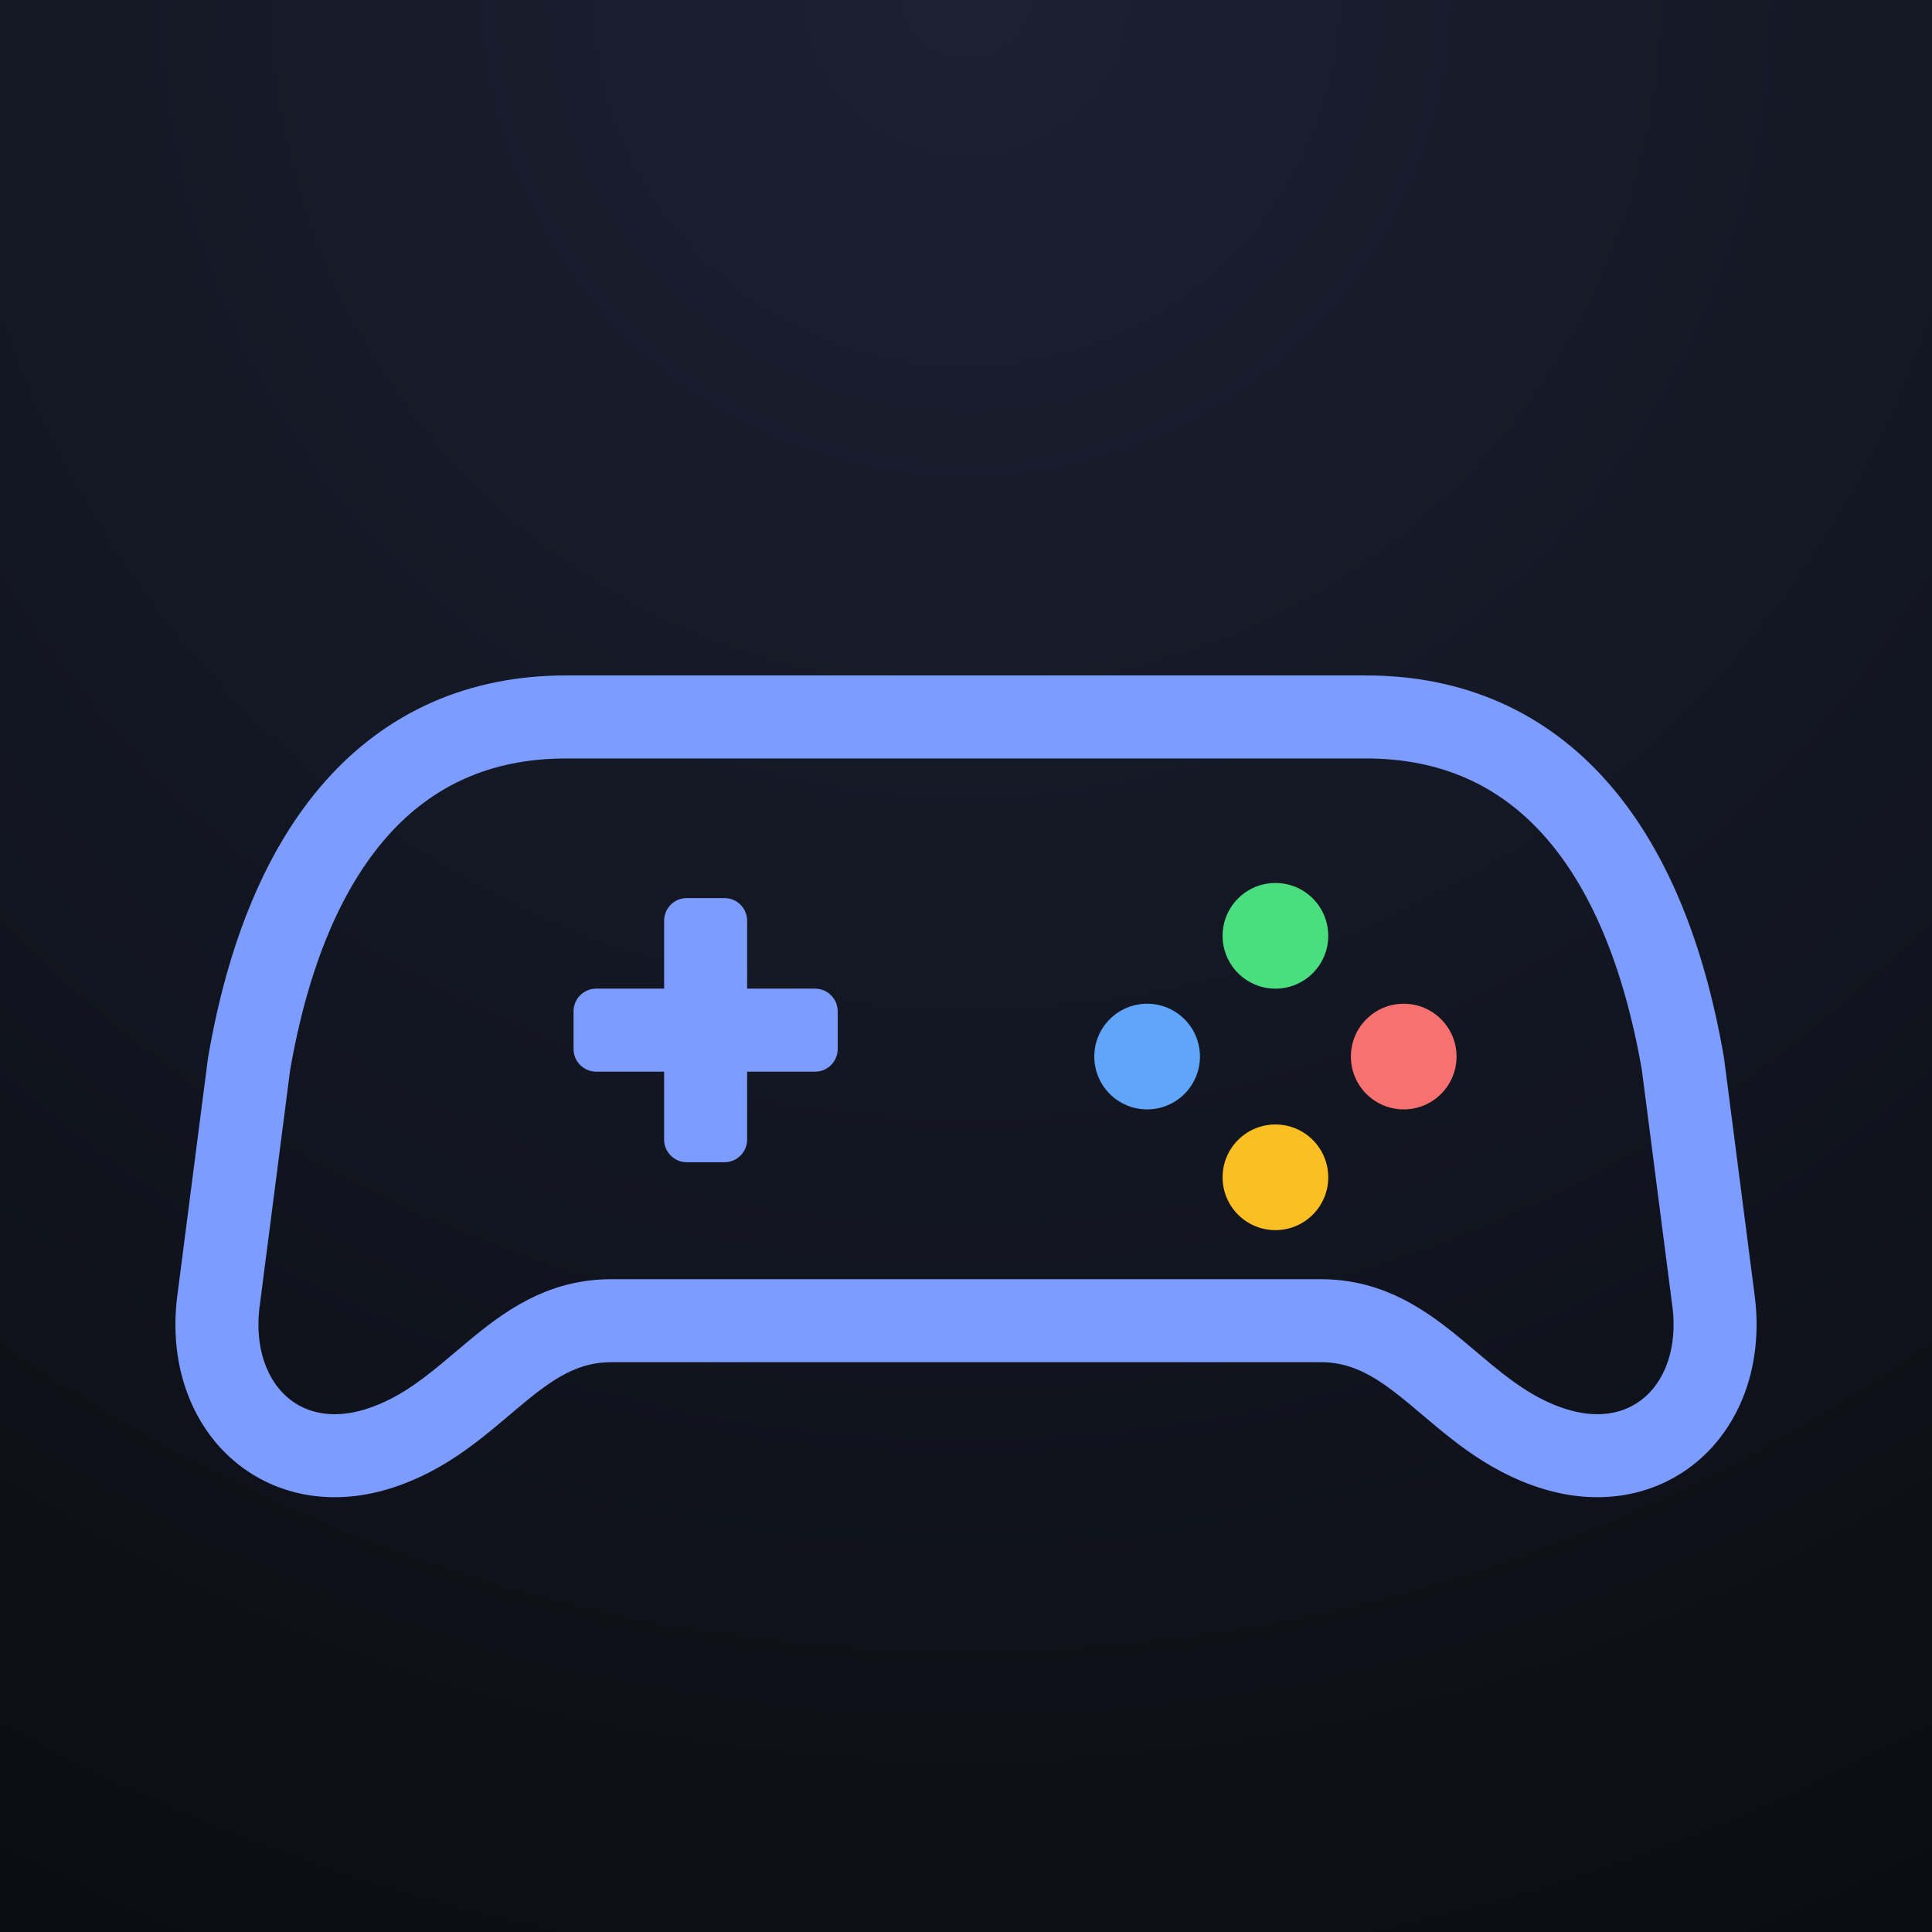
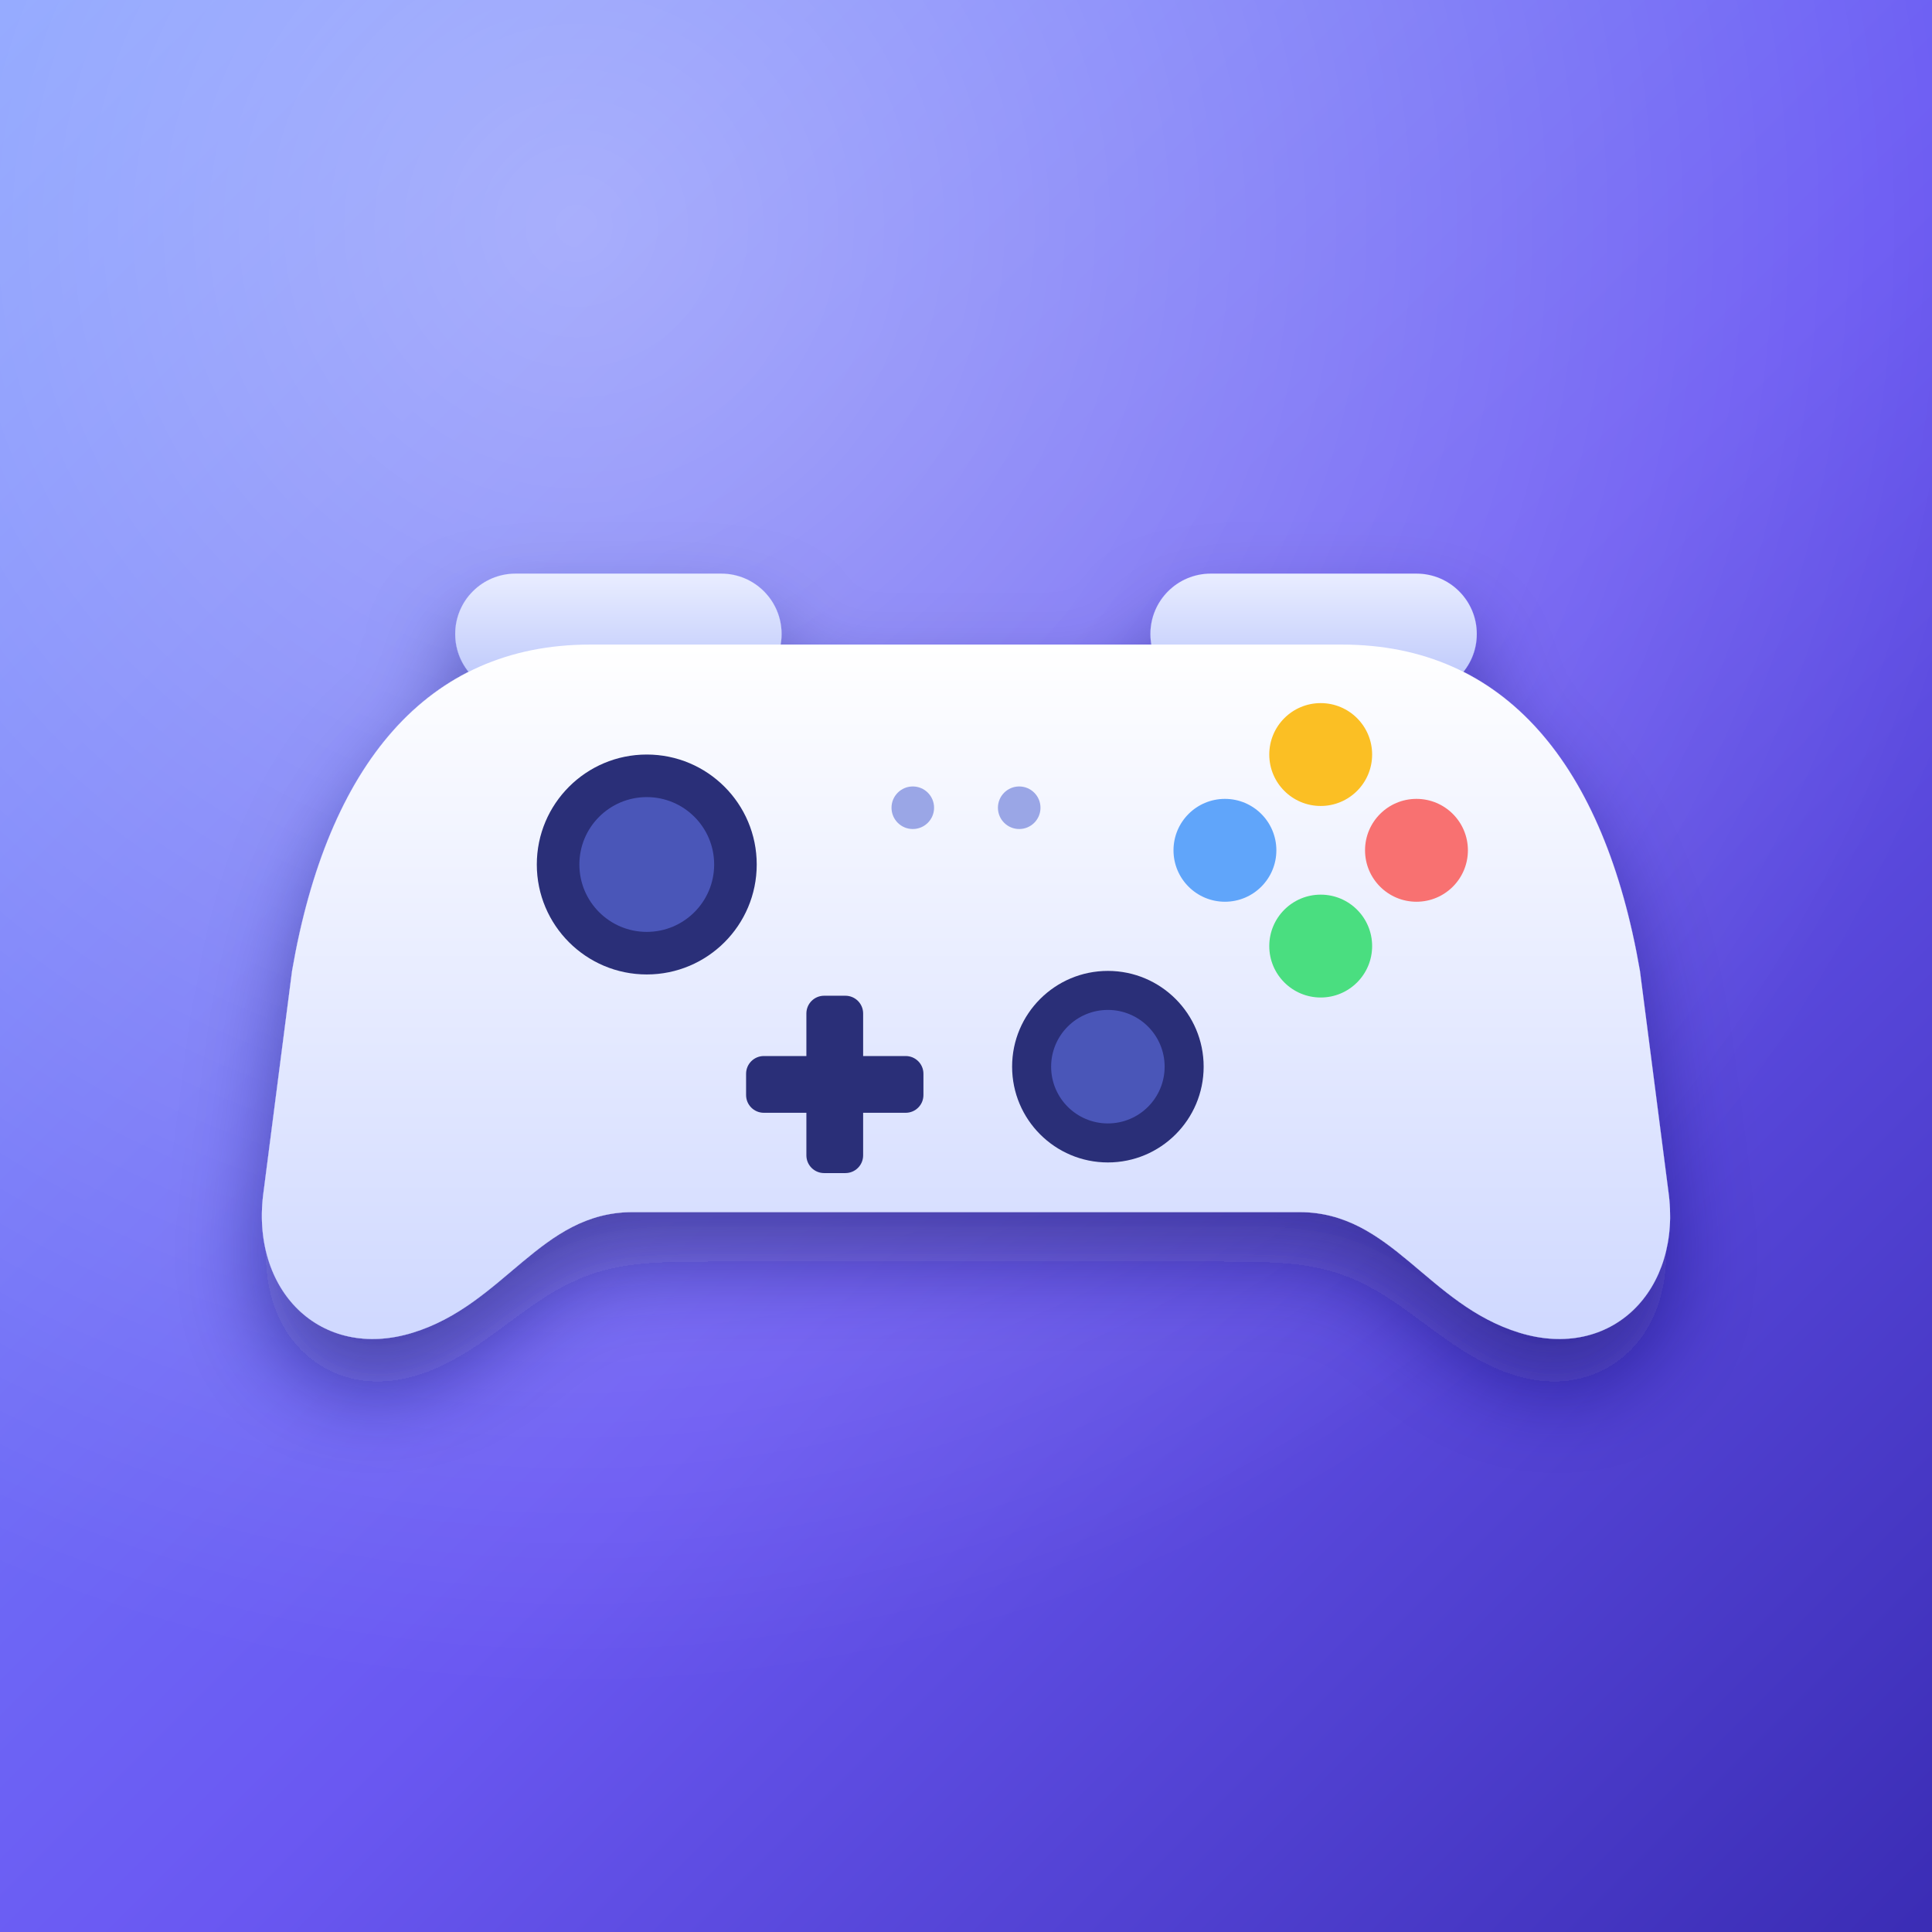
<svg xmlns="http://www.w3.org/2000/svg" viewBox="0 0 512 512">
  <defs>
-     <radialGradient id="bg" cx="50%" cy="0%" r="110%">
-       <stop offset="0" stop-color="#1b2133" />
-       <stop offset="1" stop-color="#0b0d12" />
+     <linearGradient id="fundo" x1="0" y1="0" x2="1" y2="1">
+       <stop offset="0" stop-color="#7894ff" />
+       <stop offset="0.55" stop-color="#6a58f2" />
+       <stop offset="1" stop-color="#3a2cb4" />
+     </linearGradient>
+     <radialGradient id="brilho" cx="0.3" cy="0.12" r="0.75">
+       <stop offset="0" stop-color="#ffffff" stop-opacity="0.38" />
+       <stop offset="1" stop-color="#ffffff" stop-opacity="0" />
    </radialGradient>
+     <linearGradient id="corpo" x1="0" y1="0" x2="0" y2="1">
+       <stop offset="0" stop-color="#ffffff" />
+       <stop offset="1" stop-color="#cfd8ff" />
+     </linearGradient>
+     <linearGradient id="ombro" x1="0" y1="0" x2="0" y2="1">
+       <stop offset="0" stop-color="#e9edff" />
+       <stop offset="1" stop-color="#b9c5fb" />
+     </linearGradient>
+     <filter id="sombra" x="-20%" y="-20%" width="140%" height="150%">
+       <feDropShadow dx="0" dy="14" stdDeviation="12" flood-color="#150b5e" flood-opacity="0.5" />
+     </filter>
  </defs>
-   <rect width="512" height="512" fill="url(#bg)" />
-   <g fill="none" stroke="#7c9cff" stroke-width="22" stroke-linecap="round" stroke-linejoin="round">
-     <path d="M150 190h212c46 0 74 34 84 92l8 62c4 28-16 48-42 40-26-8-36-34-62-34H162c-26 0-36 26-62 34-26 8-46-12-42-40l8-62c10-58 38-92 84-92z" />
+   <rect width="512" height="512" fill="url(#fundo)" />
+   <rect width="512" height="512" fill="url(#brilho)" />
+   <g transform="translate(256 262) scale(0.94) translate(-256 -287)" filter="url(#sombra)">
+     <rect x="112" y="170" width="92" height="34" rx="17" fill="url(#ombro)" />
+     <rect x="308" y="170" width="92" height="34" rx="17" fill="url(#ombro)" />
+     <path fill="url(#corpo)" d="M150 190h212c46 0 74 34 84 92l8 62c4 28-16 48-42 40-26-8-36-34-62-34H162c-26 0-36 26-62 34-26 8-46-12-42-40l8-62c10-58 38-92 84-92z" />
  </g>
-   <g fill="#7c9cff">
-     <rect x="176" y="238" width="22" height="70" rx="6" />
-     <rect x="152" y="262" width="70" height="22" rx="6" />
-     <circle cx="338" cy="248" r="14" fill="#4ade80" />
-     <circle cx="372" cy="280" r="14" fill="#f87171" />
-     <circle cx="304" cy="280" r="14" fill="#60a5fa" />
-     <circle cx="338" cy="312" r="14" fill="#fbbf24" />
+   <g transform="translate(256 262) scale(0.94) translate(-256 -287)">
+     <circle cx="166" cy="252" r="31" fill="#2a2f78" />
+     <circle cx="166" cy="252" r="19" fill="#4a56b8" />
+     <g fill="#2a2f78">
+       <rect x="211" y="289" width="16" height="50" rx="5" />
+       <rect x="194" y="306" width="50" height="16" rx="5" />
+     </g>
+     <circle cx="356" cy="221" r="14.5" fill="#fbbf24" />
+     <circle cx="329" cy="248" r="14.5" fill="#60a5fa" />
+     <circle cx="383" cy="248" r="14.5" fill="#f87171" />
+     <circle cx="356" cy="275" r="14.5" fill="#4ade80" />
+     <circle cx="296" cy="309" r="27" fill="#2a2f78" />
+     <circle cx="296" cy="309" r="16" fill="#4a56b8" />
+     <circle cx="241" cy="236" r="6" fill="#9aa6e6" />
+     <circle cx="271" cy="236" r="6" fill="#9aa6e6" />
  </g>
</svg>
